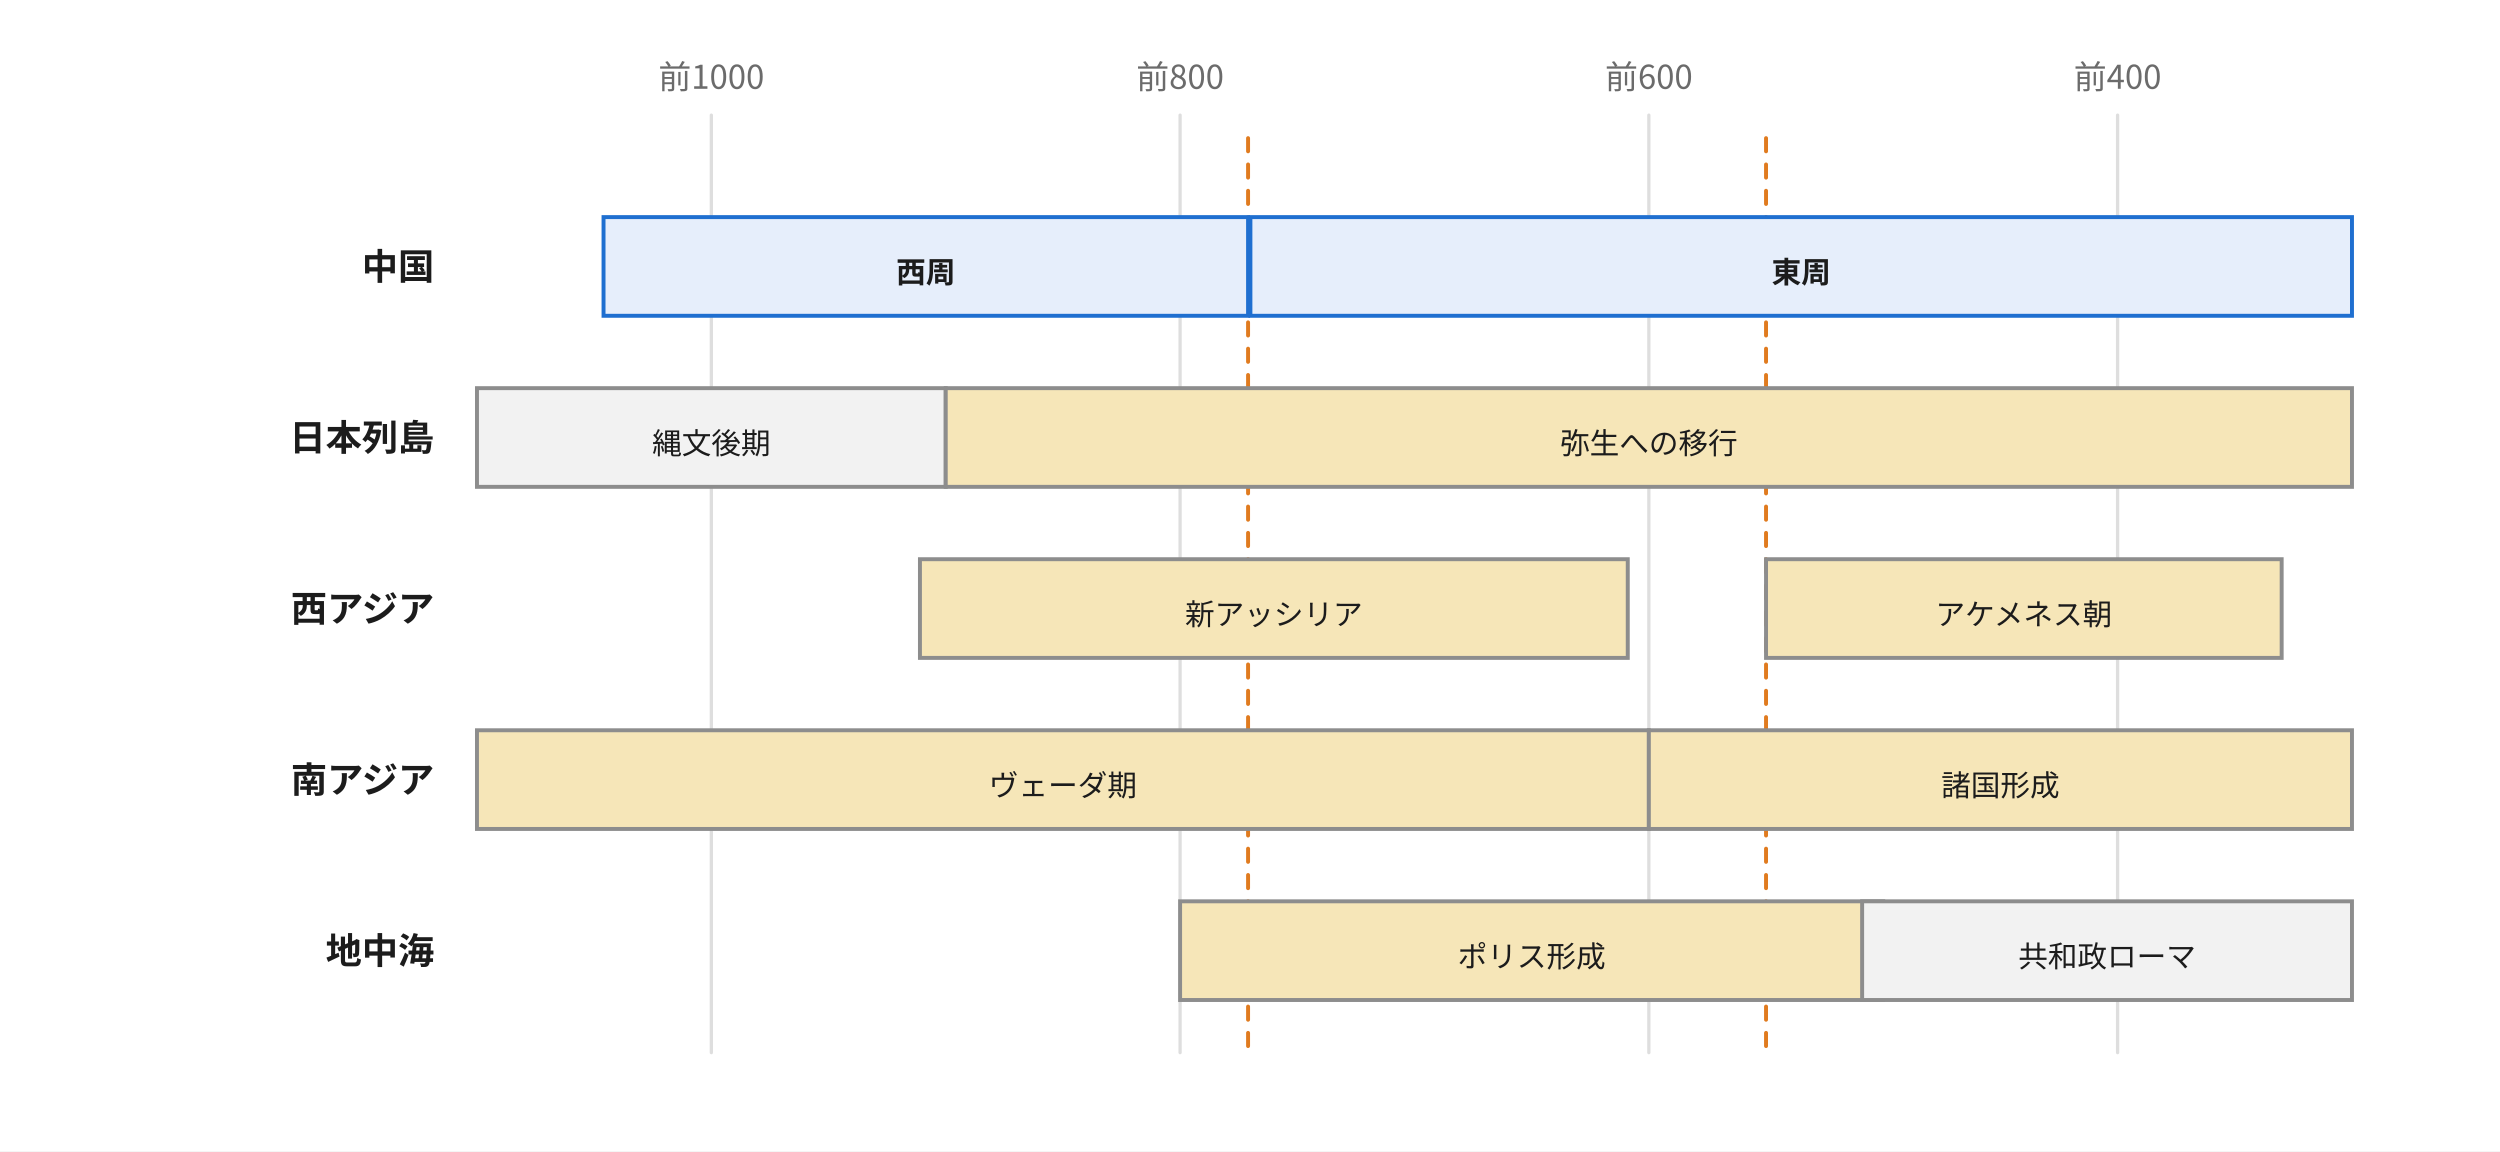
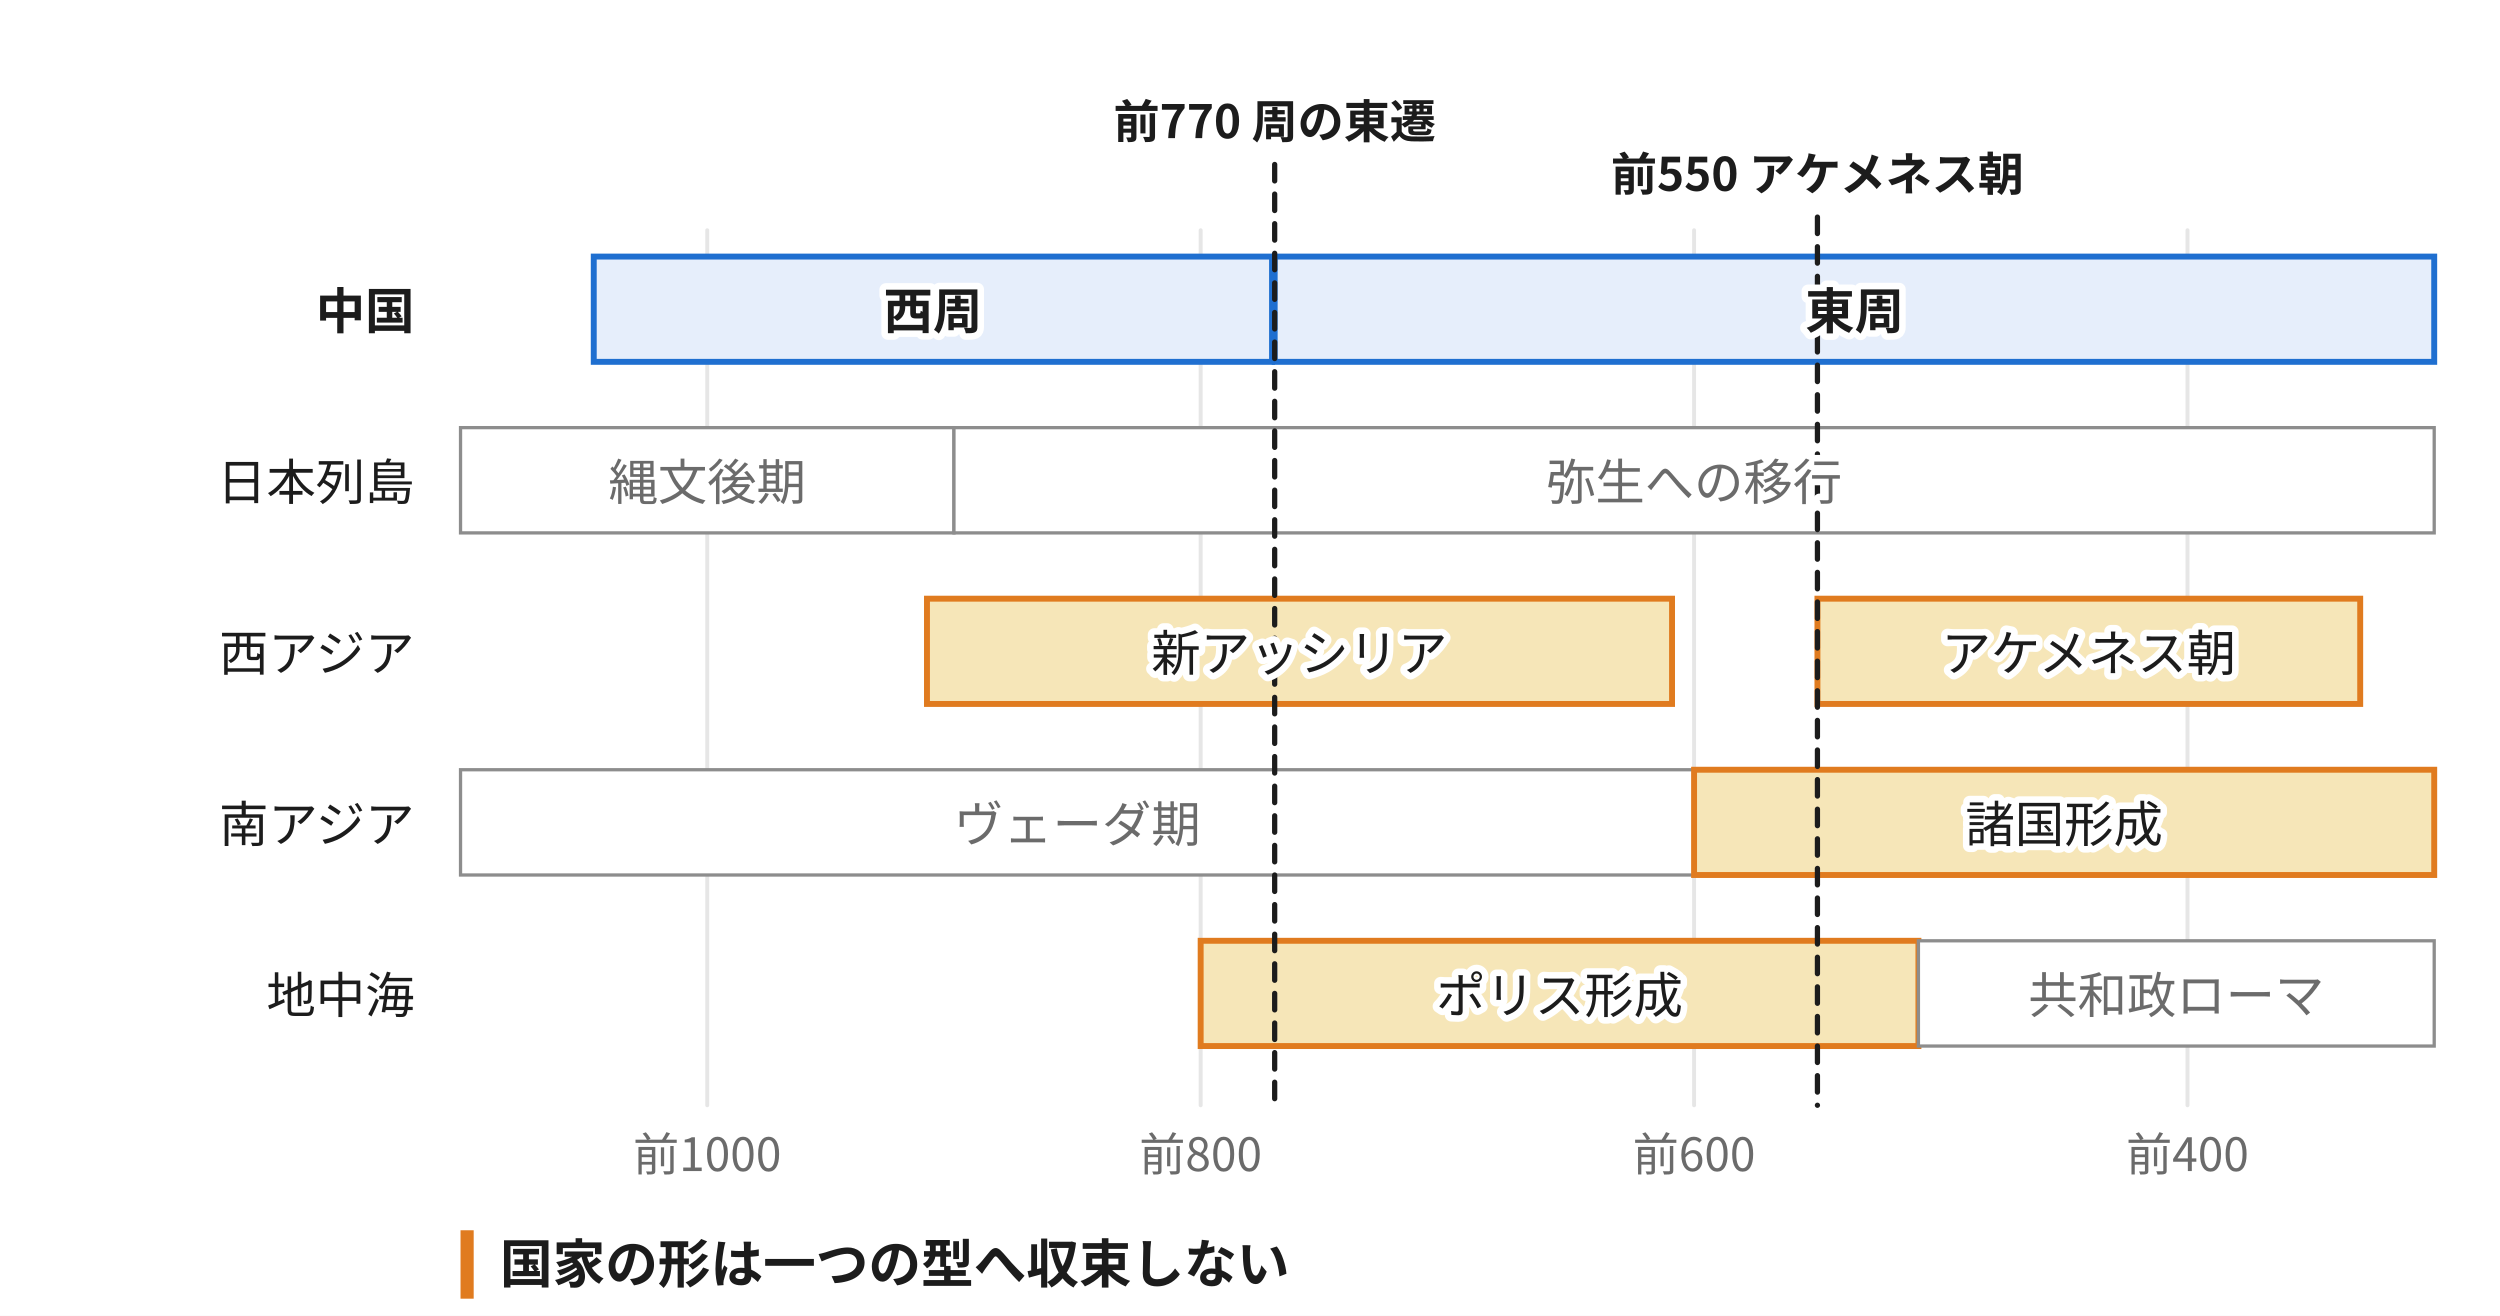
- <svg xmlns="http://www.w3.org/2000/svg" viewBox="0 0 760 350" role="img" aria-labelledby="title desc">
-   <rect x="0" y="0" width="760" height="350" fill="#ffffff" />
-   <line x1="216.25" y1="35" x2="216.25" y2="320" stroke="#dedede" stroke-width="1" stroke-linecap="round" opacity="1" />
-   <text x="216.25" y="27" font-family="Noto Sans CJK JP, Hiragino Sans, Noto Sans JP, Yu Gothic, sans-serif" font-size="10" fill="#6b6b6b" text-anchor="middle" font-weight="400">前1000</text>
-   <line x1="358.75" y1="35" x2="358.75" y2="320" stroke="#dedede" stroke-width="1" stroke-linecap="round" opacity="1" />
-   <text x="358.75" y="27" font-family="Noto Sans CJK JP, Hiragino Sans, Noto Sans JP, Yu Gothic, sans-serif" font-size="10" fill="#6b6b6b" text-anchor="middle" font-weight="400">前800</text>
-   <line x1="501.25" y1="35" x2="501.25" y2="320" stroke="#dedede" stroke-width="1" stroke-linecap="round" opacity="1" />
-   <text x="501.25" y="27" font-family="Noto Sans CJK JP, Hiragino Sans, Noto Sans JP, Yu Gothic, sans-serif" font-size="10" fill="#6b6b6b" text-anchor="middle" font-weight="400">前600</text>
-   <line x1="643.75" y1="35" x2="643.75" y2="320" stroke="#dedede" stroke-width="1" stroke-linecap="round" opacity="1" />
-   <text x="643.75" y="27" font-family="Noto Sans CJK JP, Hiragino Sans, Noto Sans JP, Yu Gothic, sans-serif" font-size="10" fill="#6b6b6b" text-anchor="middle" font-weight="400">前400</text>
-   <line x1="379.413" y1="42" x2="379.413" y2="320" stroke="#e07b1f" stroke-width="1.2" stroke-linecap="round" opacity="1" stroke-dasharray="4 4" />
-   <line x1="536.875" y1="42" x2="536.875" y2="320" stroke="#e07b1f" stroke-width="1.2" stroke-linecap="round" opacity="1" stroke-dasharray="4 4" />
-   <text x="132" y="85" font-family="Noto Sans CJK JP, Hiragino Sans, Noto Sans JP, Yu Gothic, sans-serif" font-size="11" fill="#1c1c1c" text-anchor="end" font-weight="700">中国</text>
-   <rect x="183.475" y="66" width="195.938" height="30" rx="0" fill="#e6eefb" stroke="#1f6fd0" stroke-width="1.2" opacity="1" />
-   <text x="281.444" y="86" font-family="Noto Sans CJK JP, Hiragino Sans, Noto Sans JP, Yu Gothic, sans-serif" font-size="9" fill="#1c1c1c" text-anchor="middle" font-weight="700">西周</text>
-   <rect x="380.125" y="66" width="334.875" height="30" rx="0" fill="#e6eefb" stroke="#1f6fd0" stroke-width="1.2" opacity="1" />
-   <text x="547.562" y="86" font-family="Noto Sans CJK JP, Hiragino Sans, Noto Sans JP, Yu Gothic, sans-serif" font-size="9" fill="#1c1c1c" text-anchor="middle" font-weight="700">東周</text>
-   <text x="132" y="137" font-family="Noto Sans CJK JP, Hiragino Sans, Noto Sans JP, Yu Gothic, sans-serif" font-size="11" fill="#1c1c1c" text-anchor="end" font-weight="700">日本列島</text>
-   <rect x="145.0" y="118" width="142.5" height="30" rx="0" fill="#f2f2f2" stroke="#8d8d8d" stroke-width="1.2" opacity="1" />
-   <text x="216.25" y="138" font-family="Noto Sans CJK JP, Hiragino Sans, Noto Sans JP, Yu Gothic, sans-serif" font-size="9" fill="#1c1c1c" text-anchor="middle" font-weight="400">縄文後期</text>
-   <rect x="287.5" y="118" width="427.5" height="30" rx="0" fill="#f6e6b8" stroke="#8d8d8d" stroke-width="1.2" opacity="1" />
-   <text x="501.25" y="138" font-family="Noto Sans CJK JP, Hiragino Sans, Noto Sans JP, Yu Gothic, sans-serif" font-size="9" fill="#1c1c1c" text-anchor="middle" font-weight="400">弥生への移行</text>
-   <text x="132" y="189" font-family="Noto Sans CJK JP, Hiragino Sans, Noto Sans JP, Yu Gothic, sans-serif" font-size="11" fill="#1c1c1c" text-anchor="end" font-weight="700">西アジア</text>
-   <rect x="279.663" y="170" width="215.175" height="30" rx="0" fill="#f6e6b8" stroke="#8d8d8d" stroke-width="1.2" opacity="1" />
-   <text x="387.25" y="190" font-family="Noto Sans CJK JP, Hiragino Sans, Noto Sans JP, Yu Gothic, sans-serif" font-size="9" fill="#1c1c1c" text-anchor="middle" font-weight="400">新アッシリア</text>
-   <rect x="536.875" y="170" width="156.75" height="30" rx="0" fill="#f6e6b8" stroke="#8d8d8d" stroke-width="1.2" opacity="1" />
-   <text x="615.25" y="190" font-family="Noto Sans CJK JP, Hiragino Sans, Noto Sans JP, Yu Gothic, sans-serif" font-size="9" fill="#1c1c1c" text-anchor="middle" font-weight="400">アケメネス朝</text>
-   <text x="132" y="241" font-family="Noto Sans CJK JP, Hiragino Sans, Noto Sans JP, Yu Gothic, sans-serif" font-size="11" fill="#1c1c1c" text-anchor="end" font-weight="700">南アジア</text>
-   <rect x="145.0" y="222" width="356.25" height="30" rx="0" fill="#f6e6b8" stroke="#8d8d8d" stroke-width="1.2" opacity="1" />
-   <text x="323.125" y="242" font-family="Noto Sans CJK JP, Hiragino Sans, Noto Sans JP, Yu Gothic, sans-serif" font-size="9" fill="#1c1c1c" text-anchor="middle" font-weight="400">ヴェーダ期</text>
-   <rect x="501.25" y="222" width="213.75" height="30" rx="0" fill="#f6e6b8" stroke="#8d8d8d" stroke-width="1.2" opacity="1" />
-   <text x="608.125" y="242" font-family="Noto Sans CJK JP, Hiragino Sans, Noto Sans JP, Yu Gothic, sans-serif" font-size="9" fill="#1c1c1c" text-anchor="middle" font-weight="400">諸国形成</text>
-   <text x="132" y="293" font-family="Noto Sans CJK JP, Hiragino Sans, Noto Sans JP, Yu Gothic, sans-serif" font-size="11" fill="#1c1c1c" text-anchor="end" font-weight="700">地中海</text>
-   <rect x="358.75" y="274" width="213.75" height="30" rx="0" fill="#f6e6b8" stroke="#8d8d8d" stroke-width="1.2" opacity="1" />
-   <text x="465.625" y="294" font-family="Noto Sans CJK JP, Hiragino Sans, Noto Sans JP, Yu Gothic, sans-serif" font-size="9" fill="#1c1c1c" text-anchor="middle" font-weight="400">ポリス形成</text>
-   <rect x="566.087" y="274" width="148.913" height="30" rx="0" fill="#f2f2f2" stroke="#8d8d8d" stroke-width="1.2" opacity="1" />
-   <text x="640.544" y="294" font-family="Noto Sans CJK JP, Hiragino Sans, Noto Sans JP, Yu Gothic, sans-serif" font-size="9" fill="#1c1c1c" text-anchor="middle" font-weight="400">共和政ローマ</text>
+ <svg xmlns="http://www.w3.org/2000/svg" viewBox="0 0 760 400" role="img" aria-labelledby="title">
+   <rect x="0" y="0" width="760" height="400" fill="#ffffff" />
+   <line x1="215" y1="70" x2="215" y2="336" stroke="#e6e6e6" stroke-width="1.2" stroke-linecap="round" />
+   <text x="215" y="356" font-family="Noto Sans CJK JP, Hiragino Sans, Yu Gothic, sans-serif" font-size="14" text-anchor="middle" fill="#6b6b6b">前1000</text>
+   <line x1="365" y1="70" x2="365" y2="336" stroke="#e6e6e6" stroke-width="1.2" stroke-linecap="round" />
+   <text x="365" y="356" font-family="Noto Sans CJK JP, Hiragino Sans, Yu Gothic, sans-serif" font-size="14" text-anchor="middle" fill="#6b6b6b">前800</text>
+   <line x1="515" y1="70" x2="515" y2="336" stroke="#e6e6e6" stroke-width="1.2" stroke-linecap="round" />
+   <text x="515" y="356" font-family="Noto Sans CJK JP, Hiragino Sans, Yu Gothic, sans-serif" font-size="14" text-anchor="middle" fill="#6b6b6b">前600</text>
+   <line x1="665" y1="70" x2="665" y2="336" stroke="#e6e6e6" stroke-width="1.2" stroke-linecap="round" />
+   <text x="665" y="356" font-family="Noto Sans CJK JP, Hiragino Sans, Yu Gothic, sans-serif" font-size="14" text-anchor="middle" fill="#6b6b6b">前400</text>
+   <rect x="180.5" y="78" width="206.2" height="32" fill="#e6eefb" stroke="#1f6fd0" stroke-width="1.8" />
+   <rect x="387.5" y="78" width="352.5" height="32" fill="#e6eefb" stroke="#1f6fd0" stroke-width="1.8" />
+   <rect x="140" y="130" width="150" height="32" fill="#ffffff" stroke="#8d8d8d" stroke-width="1" />
+   <rect x="290" y="130" width="450" height="32" fill="#ffffff" stroke="#8d8d8d" stroke-width="1" />
+   <rect x="281.8" y="182" width="226.5" height="32" fill="#f6e6b8" stroke="#e07b1f" stroke-width="1.8" />
+   <rect x="552.5" y="182" width="165" height="32" fill="#f6e6b8" stroke="#e07b1f" stroke-width="1.8" />
+   <rect x="140" y="234" width="375" height="32" fill="#ffffff" stroke="#8d8d8d" stroke-width="1" />
+   <rect x="515" y="234" width="225" height="32" fill="#f6e6b8" stroke="#e07b1f" stroke-width="1.8" />
+   <rect x="365" y="286" width="218.2" height="32" fill="#f6e6b8" stroke="#e07b1f" stroke-width="1.8" />
+   <rect x="583.2" y="286" width="156.8" height="32" fill="#ffffff" stroke="#8d8d8d" stroke-width="1" />
+   <line x1="387.5" y1="50" x2="387.5" y2="336" stroke="#1c1c1c" stroke-width="1.6" stroke-dasharray="5 4" stroke-linecap="round" />
+   <line x1="552.5" y1="66" x2="552.5" y2="336" stroke="#1c1c1c" stroke-width="1.6" stroke-dasharray="5 4" stroke-linecap="round" />
+   <text x="126" y="100" font-family="Noto Sans CJK JP, Hiragino Sans, Yu Gothic, sans-serif" font-size="15" text-anchor="end" font-weight="700" fill="#1c1c1c">中国</text>
+   <text x="126" y="152" font-family="Noto Sans CJK JP, Hiragino Sans, Yu Gothic, sans-serif" font-size="15" text-anchor="end" fill="#1c1c1c">日本列島</text>
+   <text x="126" y="204" font-family="Noto Sans CJK JP, Hiragino Sans, Yu Gothic, sans-serif" font-size="15" text-anchor="end" fill="#1c1c1c">西アジア</text>
+   <text x="126" y="256" font-family="Noto Sans CJK JP, Hiragino Sans, Yu Gothic, sans-serif" font-size="15" text-anchor="end" fill="#1c1c1c">南アジア</text>
+   <text x="126" y="308" font-family="Noto Sans CJK JP, Hiragino Sans, Yu Gothic, sans-serif" font-size="15" text-anchor="end" fill="#1c1c1c">地中海</text>
+   <text x="283.6" y="100" font-family="Noto Sans CJK JP, Hiragino Sans, Yu Gothic, sans-serif" font-size="15" text-anchor="middle" font-weight="700" fill="#ffffff" stroke="#ffffff" stroke-width="4" stroke-linejoin="round">西周</text>
+   <text x="283.6" y="100" font-family="Noto Sans CJK JP, Hiragino Sans, Yu Gothic, sans-serif" font-size="15" text-anchor="middle" font-weight="700" fill="#1c1c1c">西周</text>
+   <text x="563.8" y="100" font-family="Noto Sans CJK JP, Hiragino Sans, Yu Gothic, sans-serif" font-size="15" text-anchor="middle" font-weight="700" fill="#ffffff" stroke="#ffffff" stroke-width="4" stroke-linejoin="round">東周</text>
+   <text x="563.8" y="100" font-family="Noto Sans CJK JP, Hiragino Sans, Yu Gothic, sans-serif" font-size="15" text-anchor="middle" font-weight="700" fill="#1c1c1c">東周</text>
+   <text x="215" y="152" font-family="Noto Sans CJK JP, Hiragino Sans, Yu Gothic, sans-serif" font-size="15" text-anchor="middle" fill="#ffffff" stroke="#ffffff" stroke-width="4" stroke-linejoin="round">縄文後期</text>
+   <text x="215" y="152" font-family="Noto Sans CJK JP, Hiragino Sans, Yu Gothic, sans-serif" font-size="15" text-anchor="middle" fill="#6b6b6b">縄文後期</text>
+   <text x="515" y="152" font-family="Noto Sans CJK JP, Hiragino Sans, Yu Gothic, sans-serif" font-size="15" text-anchor="middle" fill="#ffffff" stroke="#ffffff" stroke-width="4" stroke-linejoin="round">弥生への移行</text>
+   <text x="515" y="152" font-family="Noto Sans CJK JP, Hiragino Sans, Yu Gothic, sans-serif" font-size="15" text-anchor="middle" fill="#6b6b6b">弥生への移行</text>
+   <text x="395" y="204" font-family="Noto Sans CJK JP, Hiragino Sans, Yu Gothic, sans-serif" font-size="15" text-anchor="middle" fill="#ffffff" stroke="#ffffff" stroke-width="4" stroke-linejoin="round">新アッシリア</text>
+   <text x="395" y="204" font-family="Noto Sans CJK JP, Hiragino Sans, Yu Gothic, sans-serif" font-size="15" text-anchor="middle" fill="#1c1c1c">新アッシリア</text>
+   <text x="635" y="204" font-family="Noto Sans CJK JP, Hiragino Sans, Yu Gothic, sans-serif" font-size="15" text-anchor="middle" fill="#ffffff" stroke="#ffffff" stroke-width="4" stroke-linejoin="round">アケメネス朝</text>
+   <text x="635" y="204" font-family="Noto Sans CJK JP, Hiragino Sans, Yu Gothic, sans-serif" font-size="15" text-anchor="middle" fill="#1c1c1c">アケメネス朝</text>
+   <text x="327.5" y="256" font-family="Noto Sans CJK JP, Hiragino Sans, Yu Gothic, sans-serif" font-size="15" text-anchor="middle" fill="#ffffff" stroke="#ffffff" stroke-width="4" stroke-linejoin="round">ヴェーダ期</text>
+   <text x="327.5" y="256" font-family="Noto Sans CJK JP, Hiragino Sans, Yu Gothic, sans-serif" font-size="15" text-anchor="middle" fill="#6b6b6b">ヴェーダ期</text>
+   <text x="627.5" y="256" font-family="Noto Sans CJK JP, Hiragino Sans, Yu Gothic, sans-serif" font-size="15" text-anchor="middle" fill="#ffffff" stroke="#ffffff" stroke-width="4" stroke-linejoin="round">諸国形成</text>
+   <text x="627.5" y="256" font-family="Noto Sans CJK JP, Hiragino Sans, Yu Gothic, sans-serif" font-size="15" text-anchor="middle" fill="#1c1c1c">諸国形成</text>
+   <text x="474.1" y="308" font-family="Noto Sans CJK JP, Hiragino Sans, Yu Gothic, sans-serif" font-size="15" text-anchor="middle" fill="#ffffff" stroke="#ffffff" stroke-width="4" stroke-linejoin="round">ポリス形成</text>
+   <text x="474.1" y="308" font-family="Noto Sans CJK JP, Hiragino Sans, Yu Gothic, sans-serif" font-size="15" text-anchor="middle" fill="#1c1c1c">ポリス形成</text>
+   <text x="661.6" y="308" font-family="Noto Sans CJK JP, Hiragino Sans, Yu Gothic, sans-serif" font-size="15" text-anchor="middle" fill="#ffffff" stroke="#ffffff" stroke-width="4" stroke-linejoin="round">共和政ローマ</text>
+   <text x="661.6" y="308" font-family="Noto Sans CJK JP, Hiragino Sans, Yu Gothic, sans-serif" font-size="15" text-anchor="middle" fill="#6b6b6b">共和政ローマ</text>
+   <text x="387.5" y="42" font-family="Noto Sans CJK JP, Hiragino Sans, Yu Gothic, sans-serif" font-size="14" text-anchor="middle" font-weight="700" fill="#ffffff" stroke="#ffffff" stroke-width="4" stroke-linejoin="round">前770 周の東遷</text>
+   <text x="387.5" y="42" font-family="Noto Sans CJK JP, Hiragino Sans, Yu Gothic, sans-serif" font-size="14" text-anchor="middle" font-weight="700" fill="#1c1c1c">前770 周の東遷</text>
+   <text x="552.5" y="58" font-family="Noto Sans CJK JP, Hiragino Sans, Yu Gothic, sans-serif" font-size="14" text-anchor="middle" font-weight="700" fill="#ffffff" stroke="#ffffff" stroke-width="4" stroke-linejoin="round">前550 アケメネス朝</text>
+   <text x="552.5" y="58" font-family="Noto Sans CJK JP, Hiragino Sans, Yu Gothic, sans-serif" font-size="14" text-anchor="middle" font-weight="700" fill="#1c1c1c">前550 アケメネス朝</text>
+   <rect x="140" y="374" width="4" height="20.8" fill="#e07b1f" stroke="none" stroke-width="1.2" />
+   <text x="152" y="390" font-family="Noto Sans CJK JP, Hiragino Sans, Yu Gothic, sans-serif" font-size="16" text-anchor="start" font-weight="700" fill="#1c1c1c">国家の形は一つの型へ収束しない</text>
</svg>
